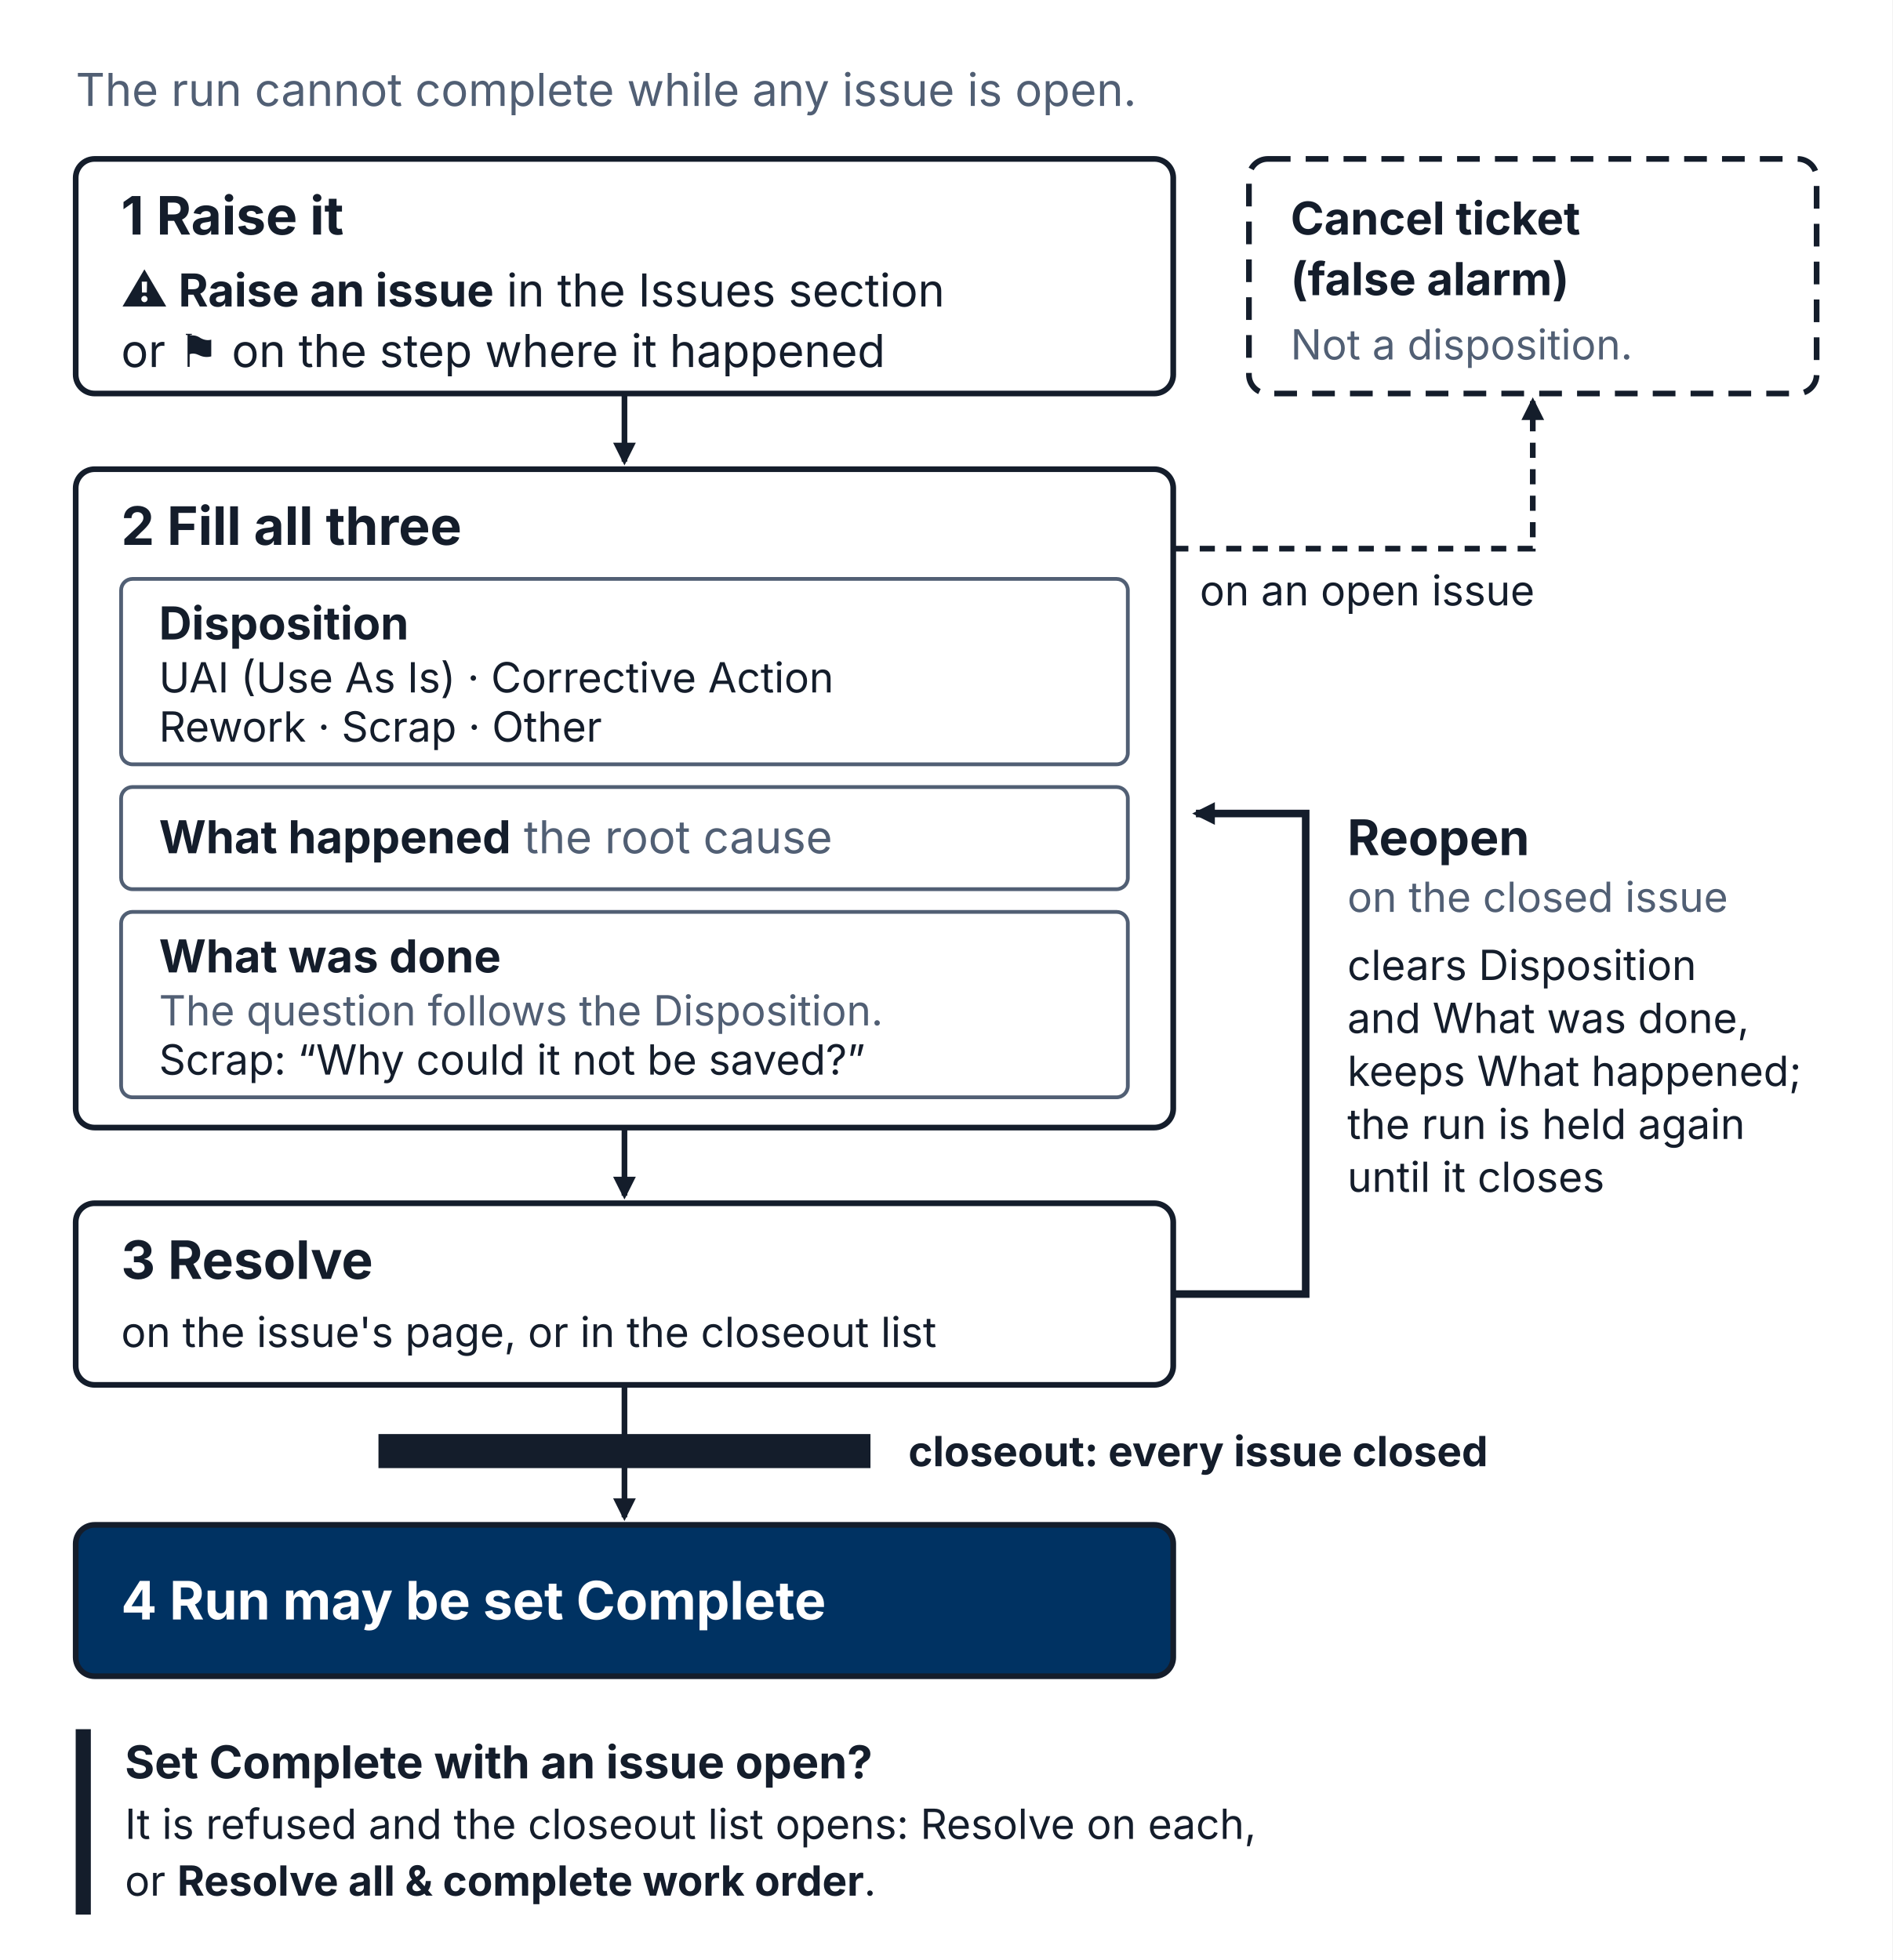
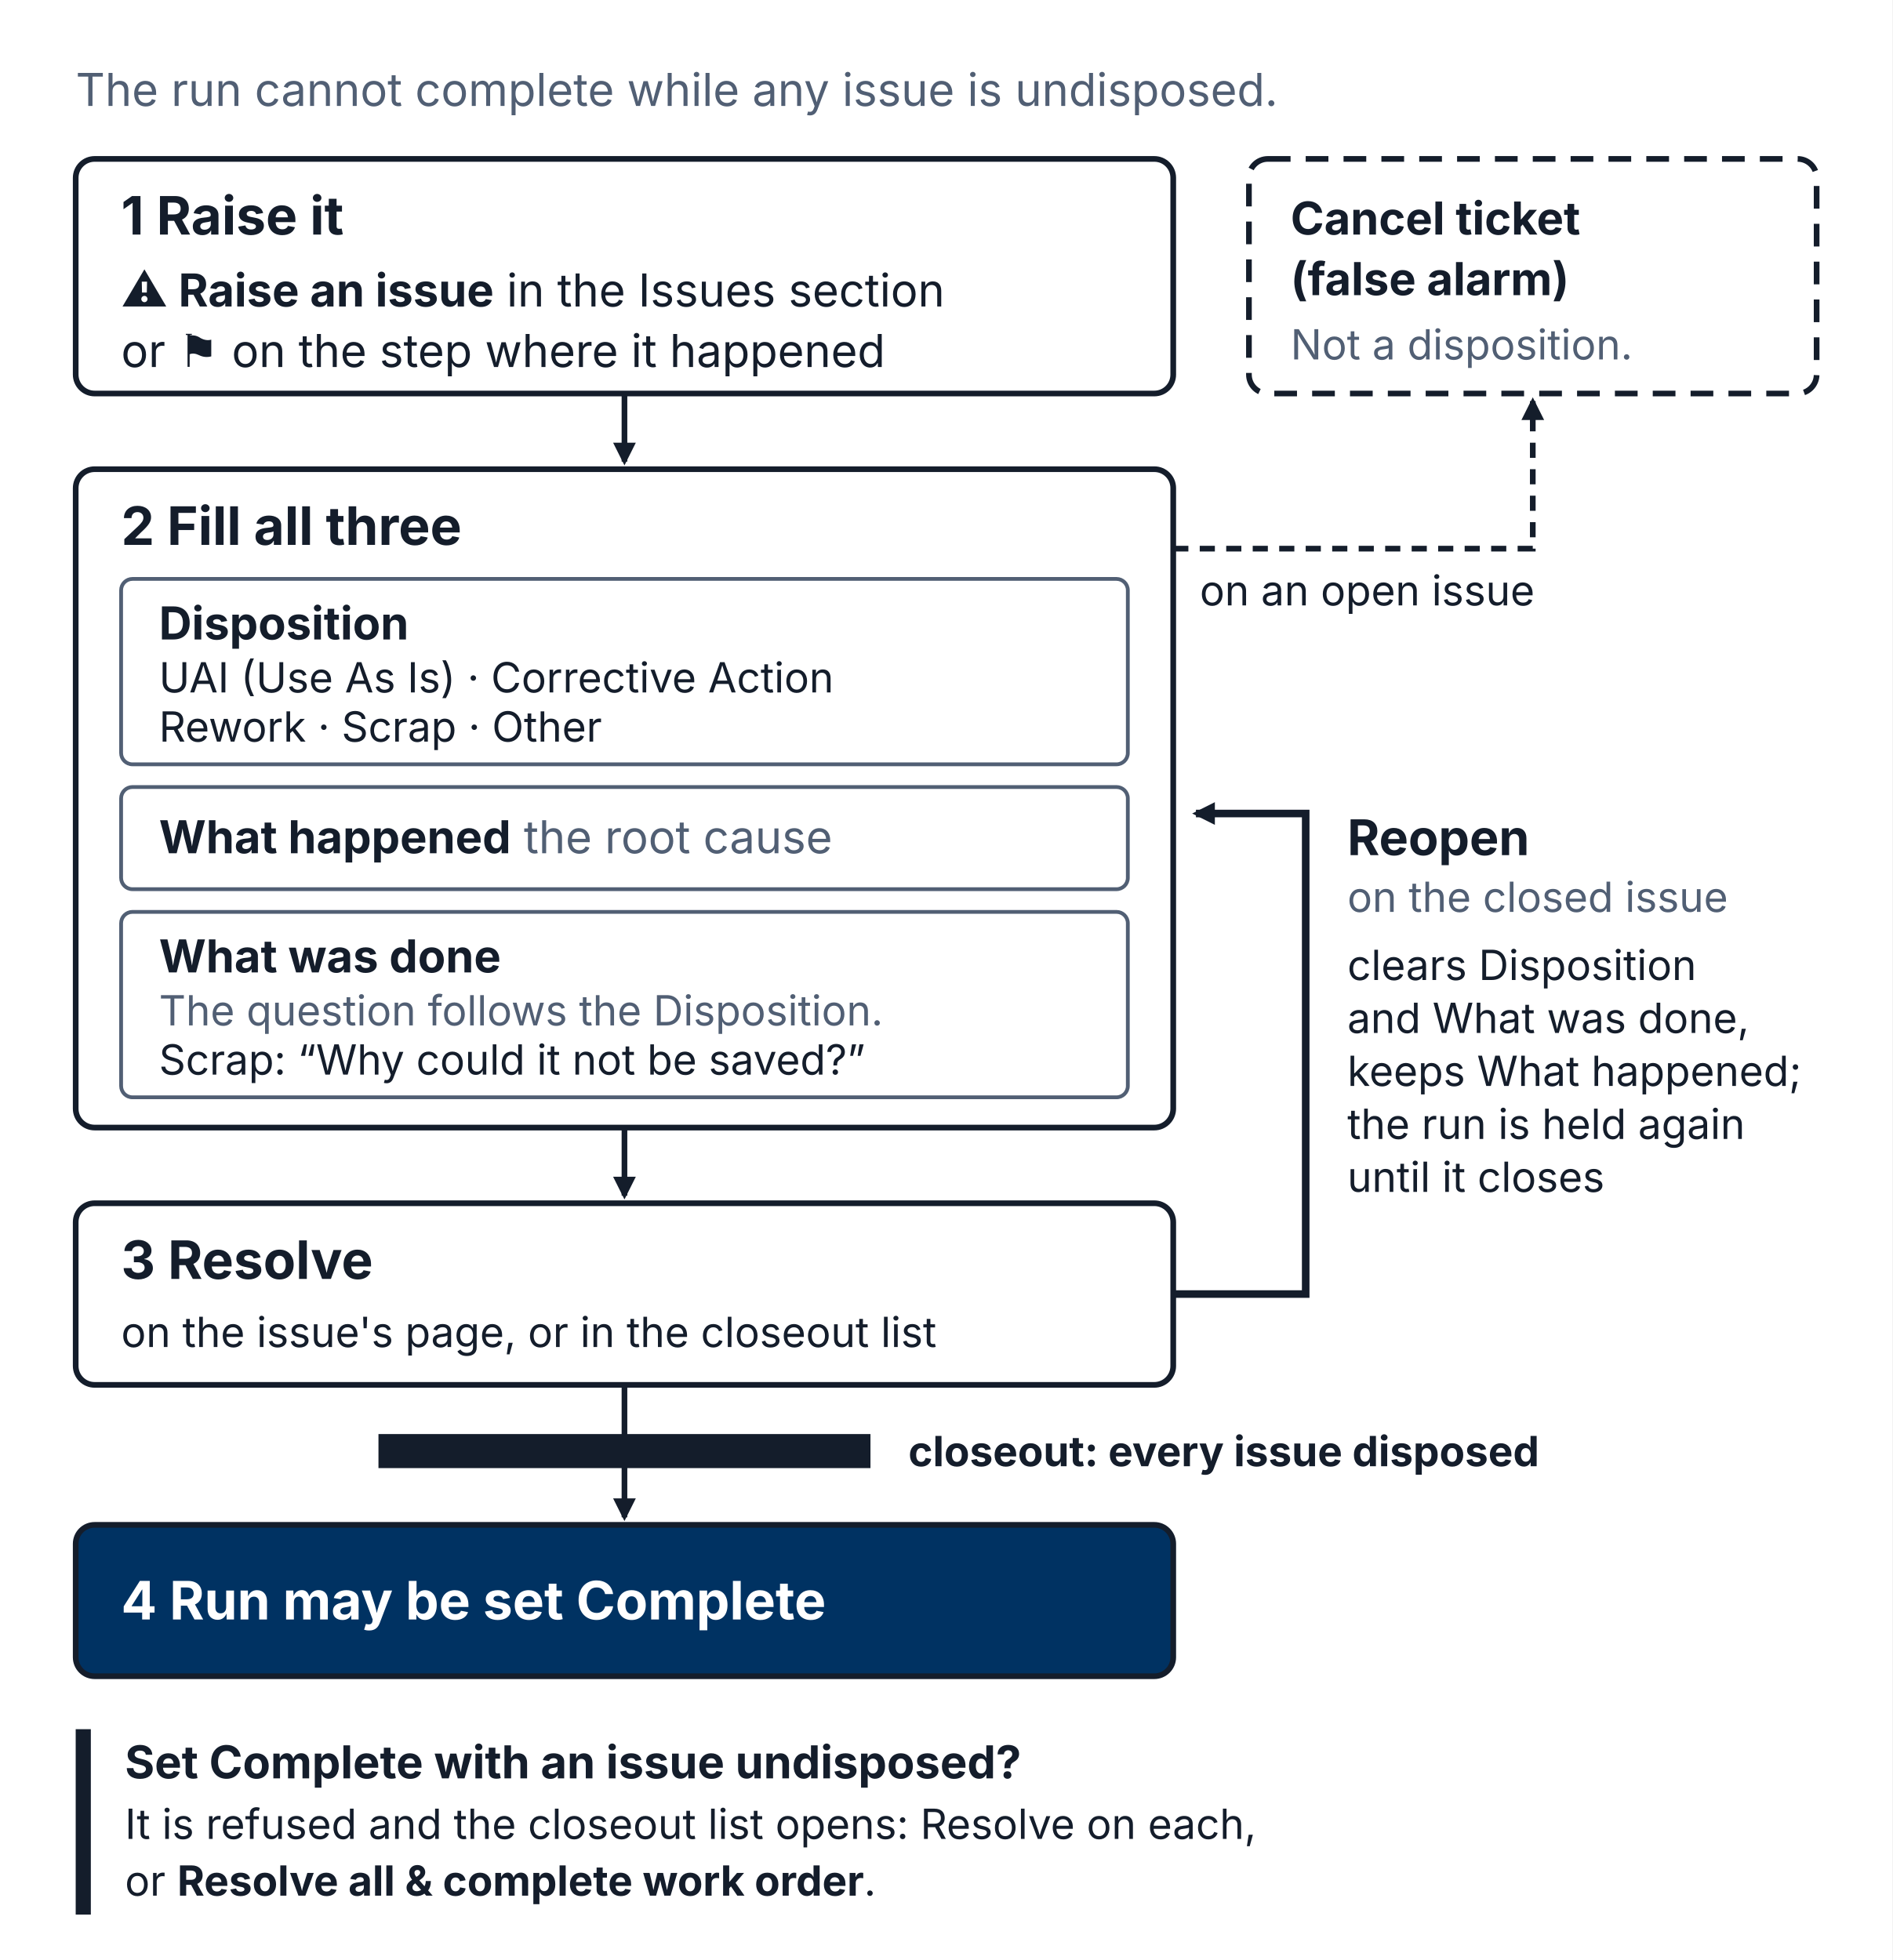
<svg xmlns="http://www.w3.org/2000/svg" viewBox="0 0 1000 1036" font-family="Inter, sans-serif">
  <defs>
    <marker id="ah" markerWidth="12" markerHeight="12" refX="10" refY="6" orient="auto" markerUnits="userSpaceOnUse">
      <path d="M0,0 L12,6 L0,12 z" fill="#141d2b" />
    </marker>
  </defs>
  <rect width="1000" height="1036" fill="#ffffff" />
-   <text x="40" y="56" font-size="24" fill="#515f74">The run cannot complete while any issue is open.</text>
+   <text x="40" y="56" font-size="24" fill="#515f74">The run cannot complete while any issue is undisposed.</text>
  <rect x="40" y="84" width="580" height="124" rx="10" fill="#ffffff" stroke="#141d2b" stroke-width="3" />
  <text x="64" y="124" font-size="28" font-weight="700" fill="#141d2b">1  Raise it</text>
  <text x="64" y="162" font-size="24" fill="#141d2b">
    <tspan font-weight="700">⚠ Raise an issue</tspan> in the Issues section</text>
  <text x="64" y="194" font-size="24" fill="#141d2b">or <tspan font-weight="700">⚑</tspan> on the step where it happened</text>
  <path d="M 620 290 H 810 V 212" fill="none" stroke="#141d2b" stroke-width="3" stroke-dasharray="8 6" marker-end="url(#ah)" />
  <text x="634" y="320" font-size="22" fill="#141d2b">on an open issue</text>
  <rect x="660" y="84" width="300" height="124" rx="10" fill="#ffffff" stroke="#141d2b" stroke-width="3" stroke-dasharray="12 8" />
  <text x="682" y="124" font-size="24" font-weight="700" fill="#141d2b">Cancel ticket</text>
  <text x="682" y="156" font-size="24" font-weight="700" fill="#141d2b">(false alarm)</text>
  <text x="682" y="190" font-size="22" fill="#515f74">Not a disposition.</text>
  <line x1="330" y1="208" x2="330" y2="244" stroke="#141d2b" stroke-width="3" marker-end="url(#ah)" />
  <rect x="40" y="248" width="580" height="348" rx="10" fill="#ffffff" stroke="#141d2b" stroke-width="3" />
  <text x="64" y="288" font-size="28" font-weight="700" fill="#141d2b">2  Fill all three</text>
  <rect x="64" y="306" width="532" height="98" rx="6" fill="#ffffff" stroke="#515f74" stroke-width="2" />
  <text x="84" y="338" font-size="24" font-weight="700" fill="#141d2b">Disposition</text>
  <text x="84" y="366" font-size="22" fill="#141d2b">UAI (Use As Is) · Corrective Action</text>
  <text x="84" y="392" font-size="22" fill="#141d2b">Rework · Scrap · Other</text>
  <rect x="64" y="416" width="532" height="54" rx="6" fill="#ffffff" stroke="#515f74" stroke-width="2" />
  <text x="84" y="451" font-size="24" fill="#515f74">
    <tspan font-weight="700" fill="#141d2b">What happened</tspan>  the root cause</text>
  <rect x="64" y="482" width="532" height="98" rx="6" fill="#ffffff" stroke="#515f74" stroke-width="2" />
  <text x="84" y="514" font-size="24" font-weight="700" fill="#141d2b">What was done</text>
  <text x="84" y="542" font-size="22" fill="#515f74">The question follows the Disposition.</text>
  <text x="84" y="568" font-size="22" fill="#141d2b">Scrap: “Why could it not be saved?”</text>
  <line x1="330" y1="596" x2="330" y2="632" stroke="#141d2b" stroke-width="3" marker-end="url(#ah)" />
  <rect x="40" y="636" width="580" height="96" rx="10" fill="#ffffff" stroke="#141d2b" stroke-width="3" />
  <text x="64" y="676" font-size="28" font-weight="700" fill="#141d2b">3  Resolve</text>
  <text x="64" y="712" font-size="22" fill="#141d2b">on the issue's page, or in the closeout list</text>
  <polyline points="620,684 690,684 690,430 632,430" fill="none" stroke="#141d2b" stroke-width="4" marker-end="url(#ah)" />
  <text x="712" y="452" font-size="26" font-weight="700" fill="#141d2b">Reopen</text>
  <text x="712" y="482" font-size="22" fill="#515f74">on the closed issue</text>
  <text x="712" y="518" font-size="22" fill="#141d2b">clears Disposition</text>
  <text x="712" y="546" font-size="22" fill="#141d2b">and What was done,</text>
  <text x="712" y="574" font-size="22" fill="#141d2b">keeps What happened;</text>
  <text x="712" y="602" font-size="22" fill="#141d2b">the run is held again</text>
  <text x="712" y="630" font-size="22" fill="#141d2b">until it closes</text>
  <line x1="330" y1="732" x2="330" y2="802" stroke="#141d2b" stroke-width="3" marker-end="url(#ah)" />
  <rect x="200" y="758" width="260" height="18" fill="#141d2b" />
-   <text x="480" y="775" font-size="22" font-weight="700" fill="#141d2b">closeout: every issue closed</text>
+   <text x="480" y="775" font-size="22" font-weight="700" fill="#141d2b">closeout: every issue disposed</text>
  <rect x="40" y="806" width="580" height="80" rx="10" fill="#003262" stroke="#141d2b" stroke-width="3" />
  <text x="64" y="856" font-size="28" font-weight="700" fill="#ffffff">4  Run may be set Complete</text>
  <rect x="40" y="914" width="8" height="98" fill="#141d2b" />
-   <text x="66" y="940" font-size="24" font-weight="700" fill="#141d2b">Set Complete with an issue open?</text>
+   <text x="66" y="940" font-size="24" font-weight="700" fill="#141d2b">Set Complete with an issue undisposed?</text>
  <text x="66" y="972" font-size="22" fill="#141d2b">It is refused and the closeout list opens: Resolve on each,</text>
  <text x="66" y="1002" font-size="22" fill="#141d2b">or <tspan font-weight="700">Resolve all &amp; complete work order</tspan>.</text>
</svg>
